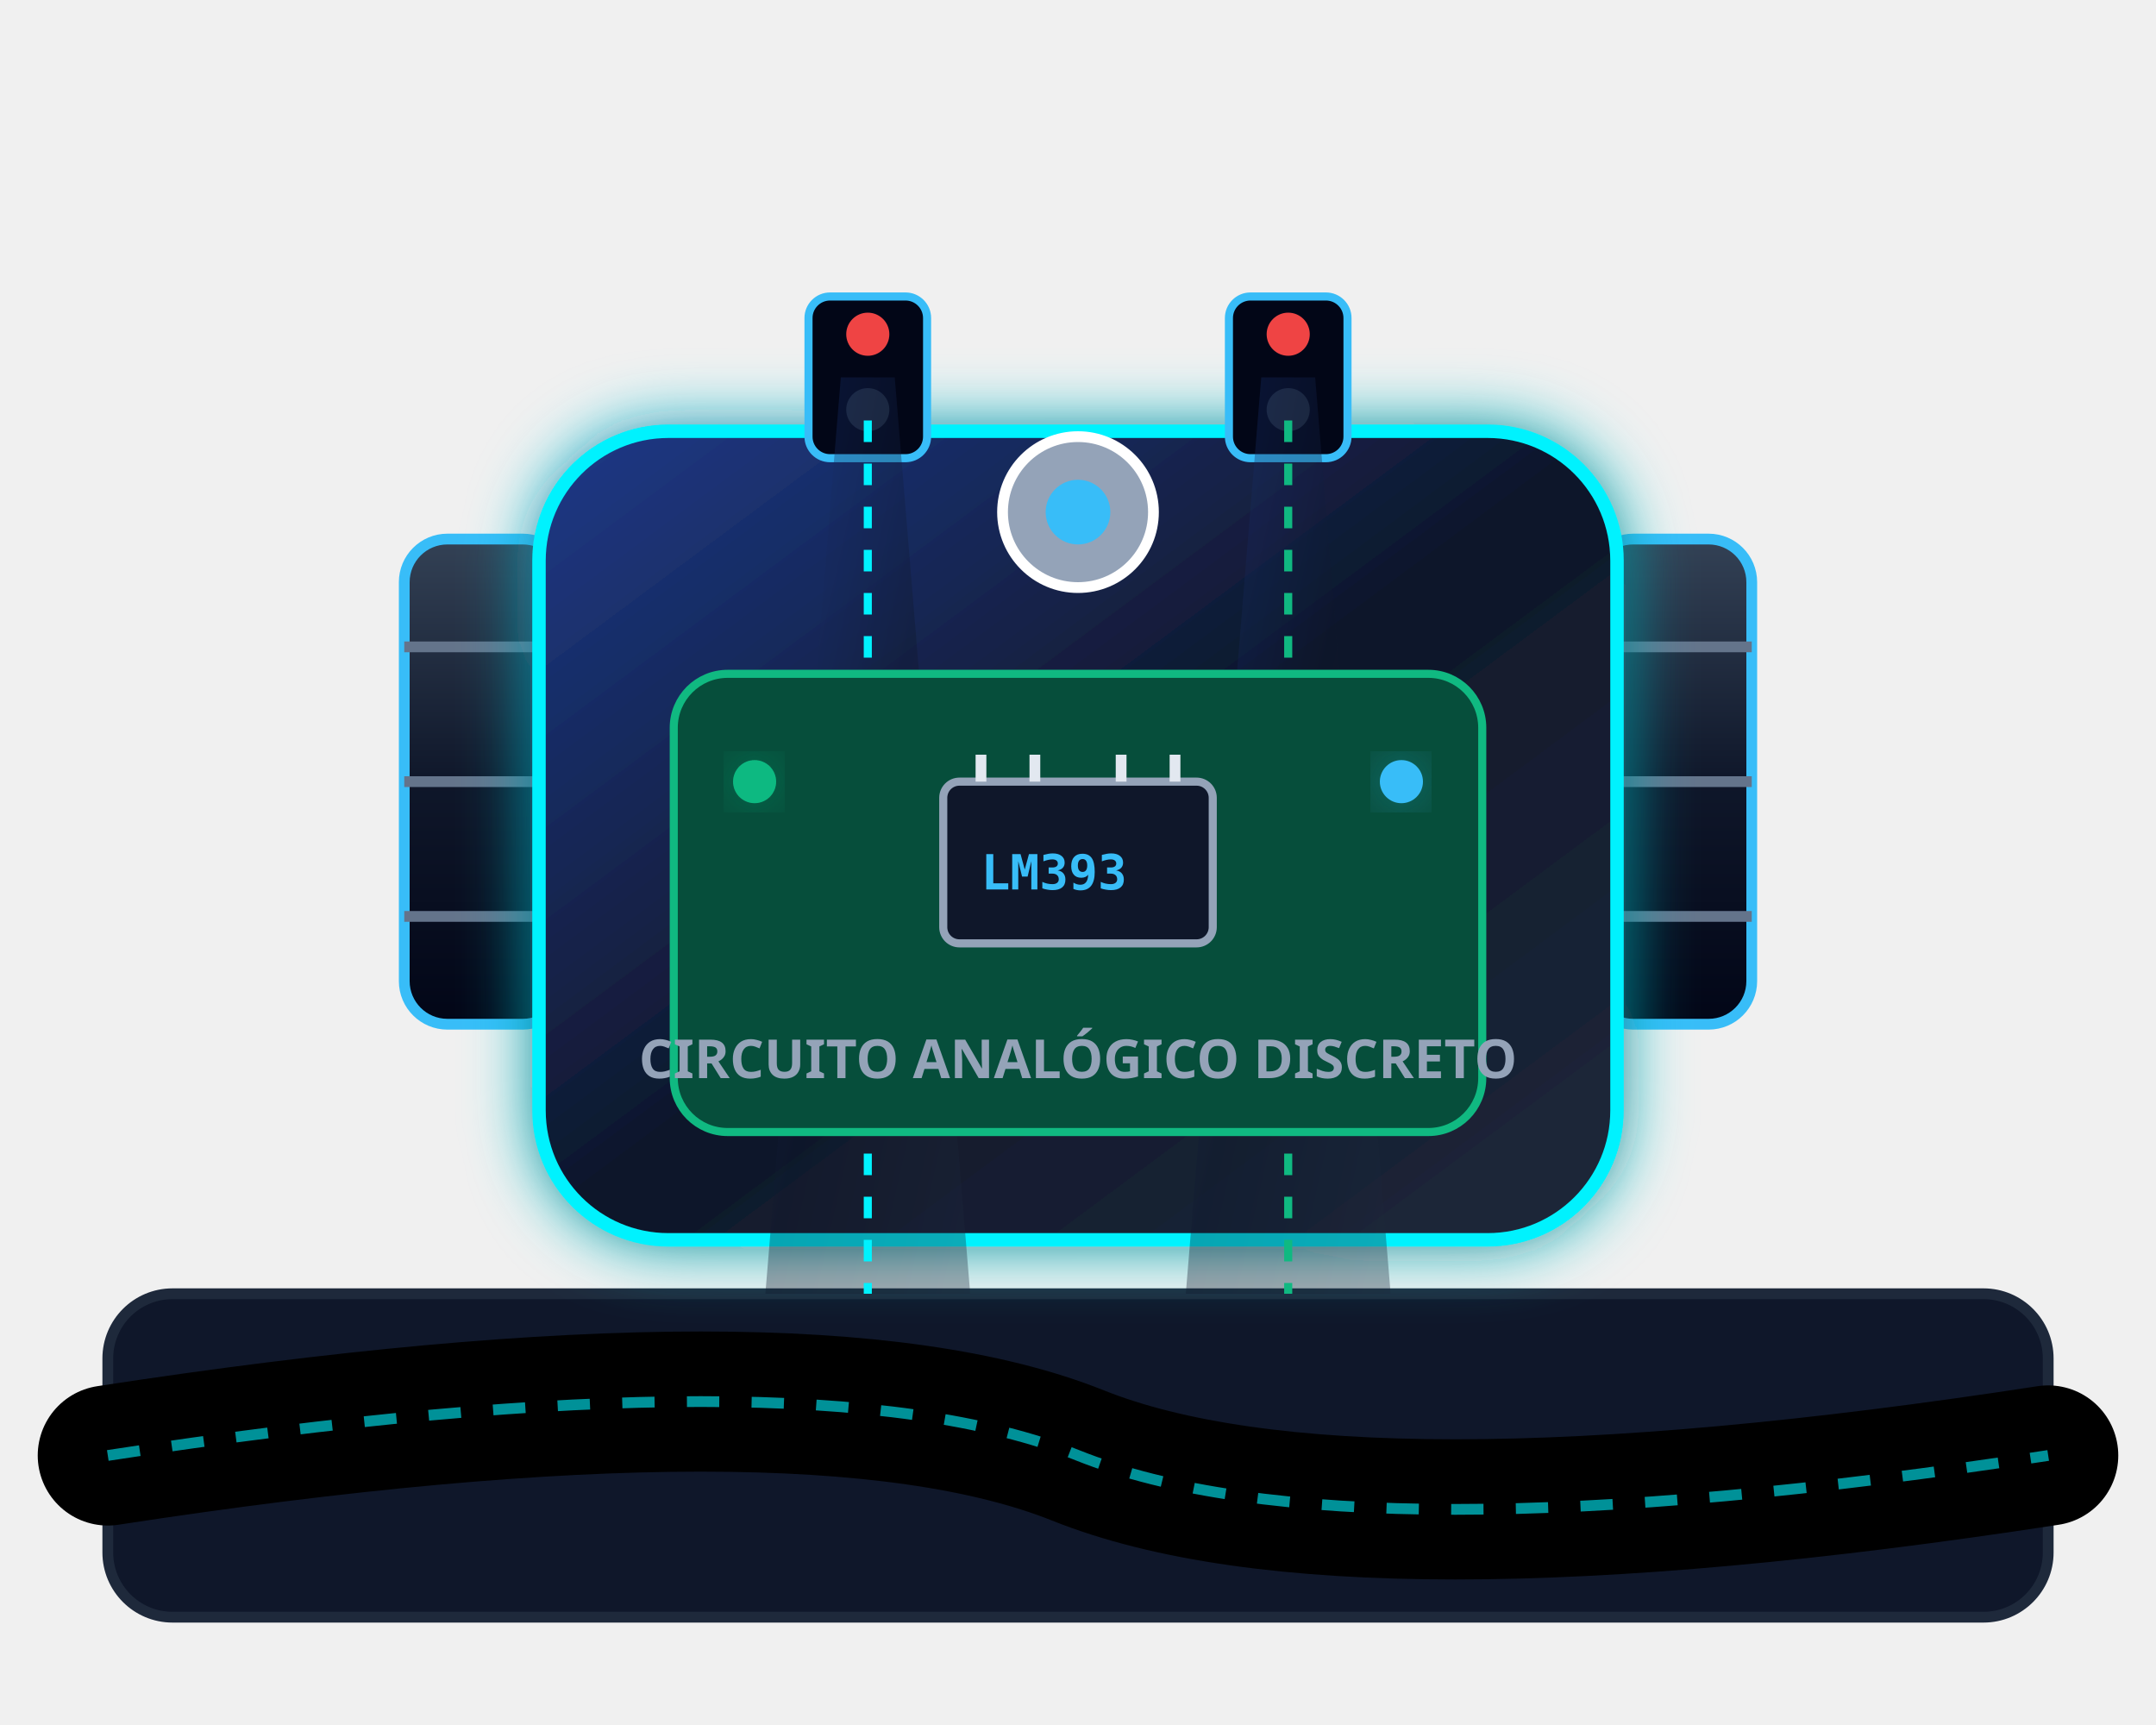
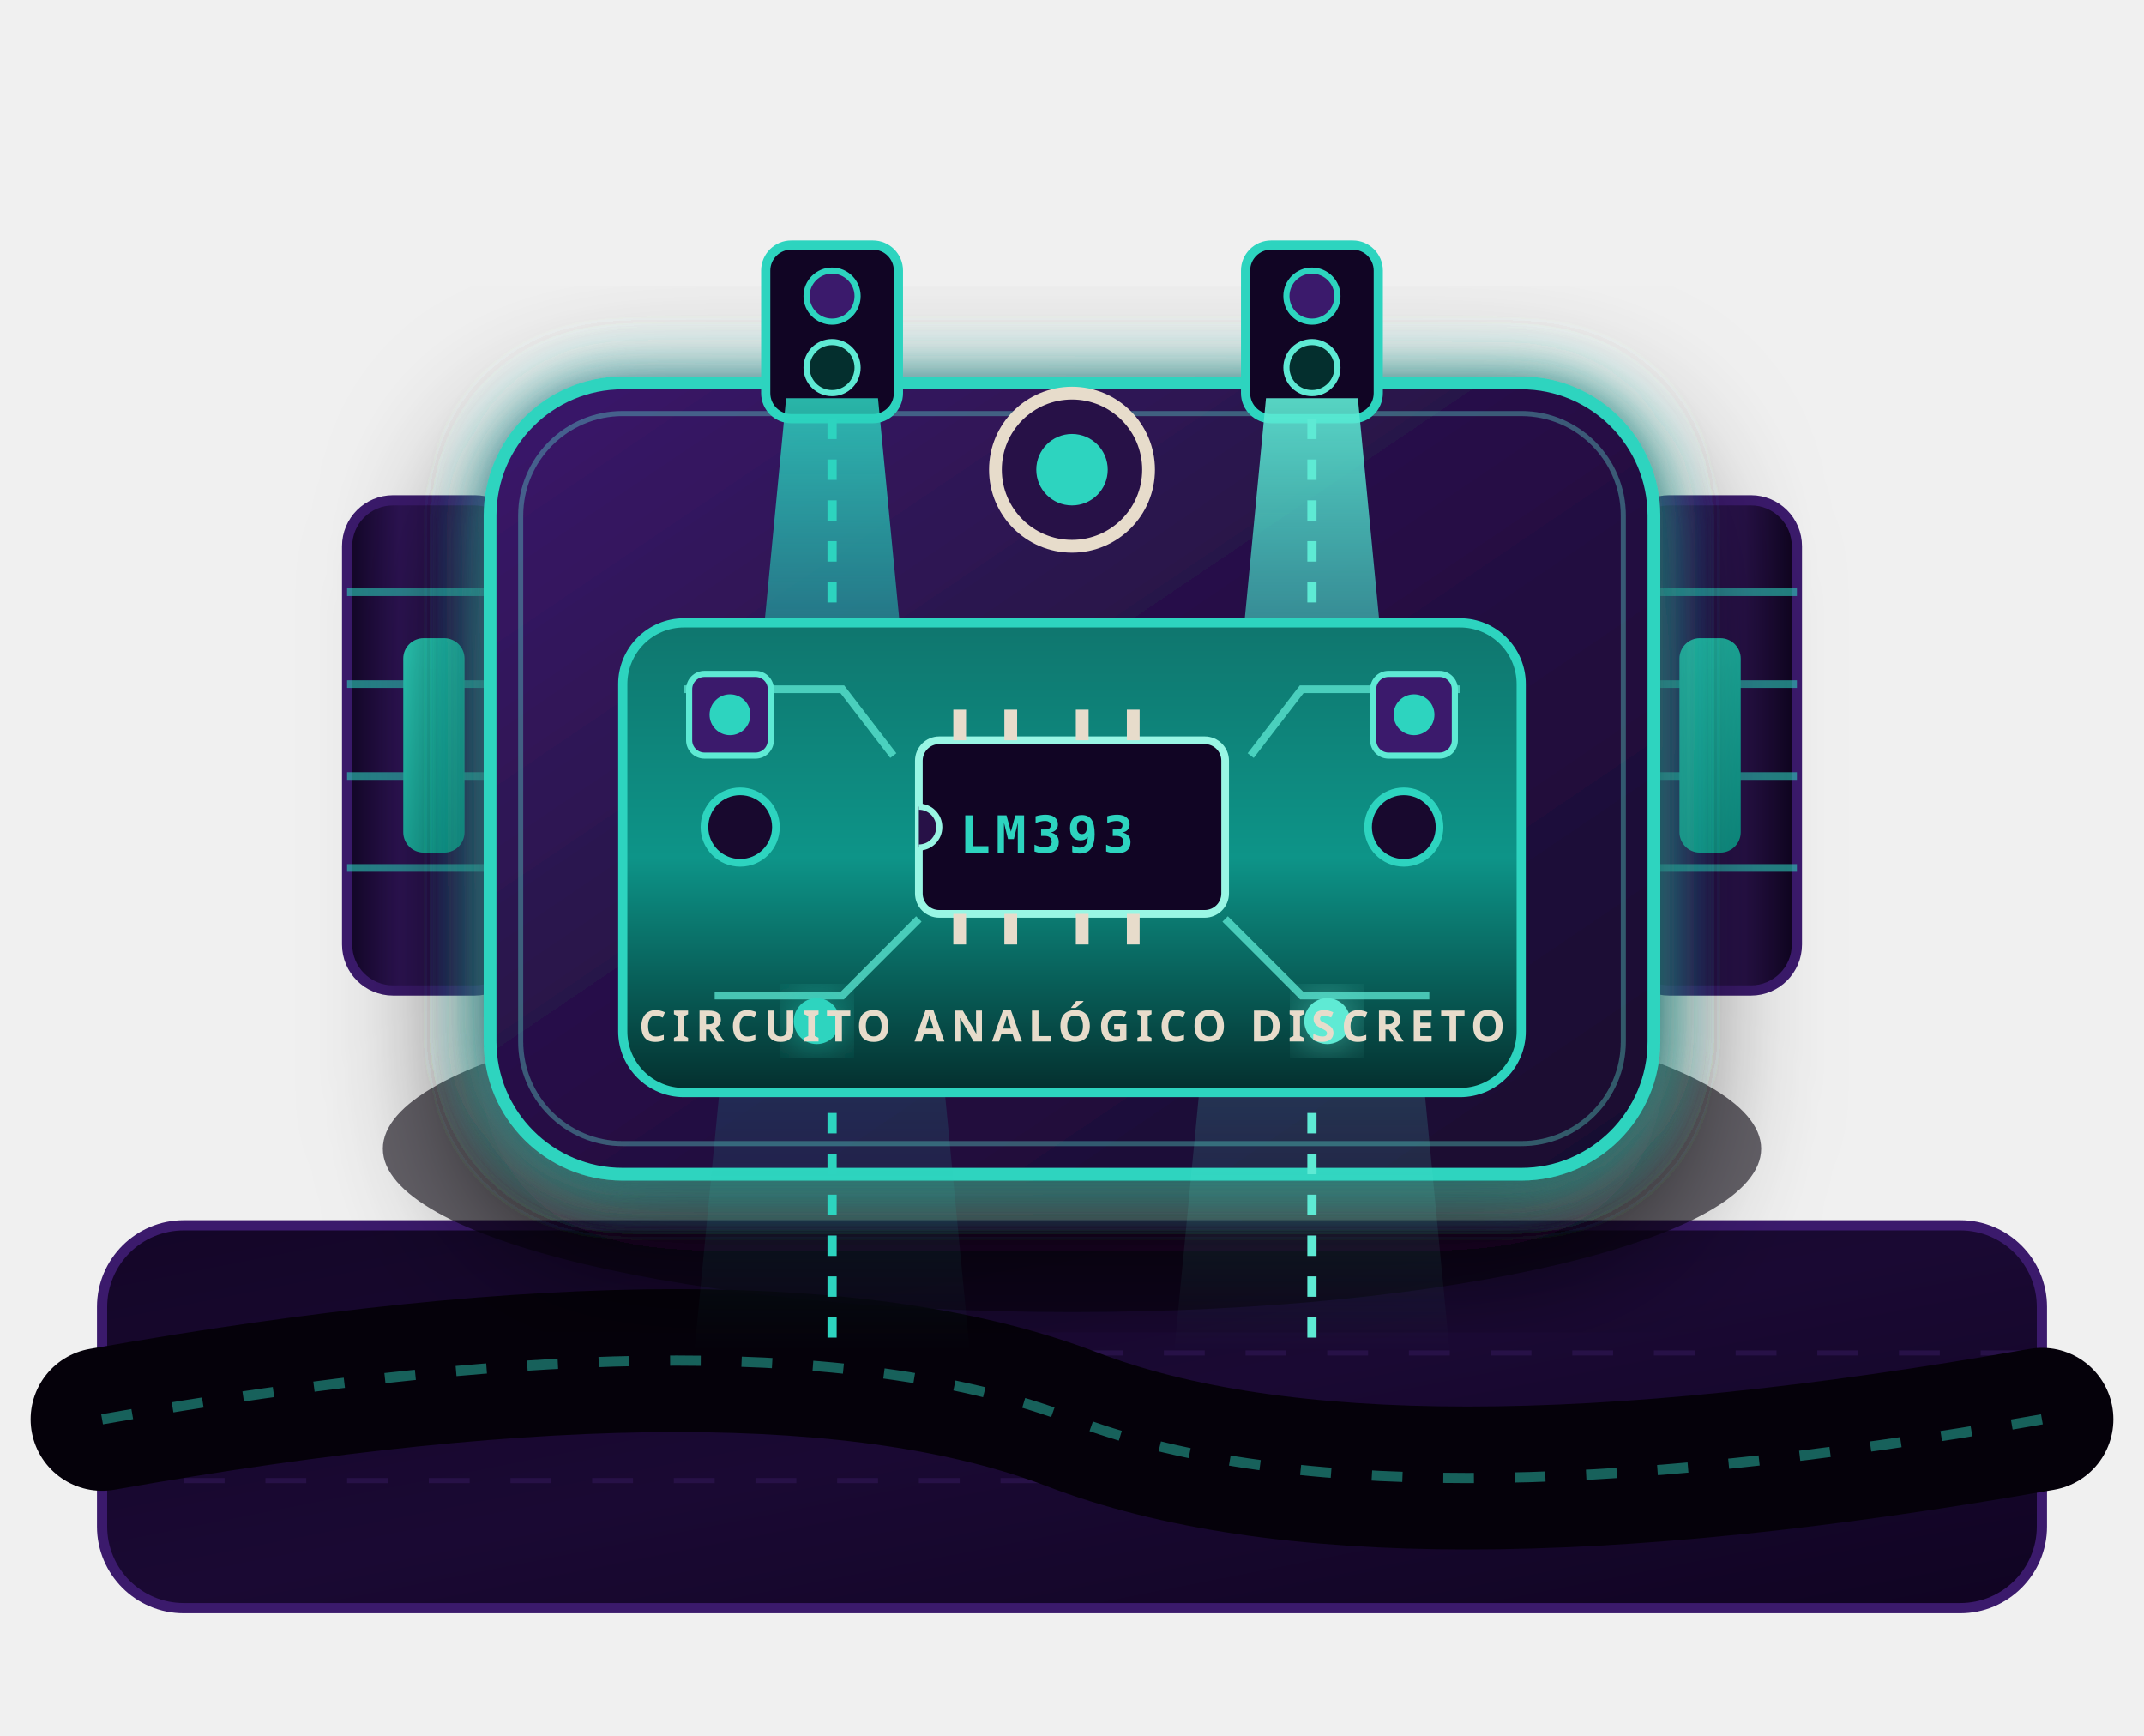
- <svg xmlns="http://www.w3.org/2000/svg" viewBox="0 0 400 320" width="100%" height="100%">
+ <svg xmlns="http://www.w3.org/2000/svg" viewBox="0 0 420 340" width="100%" height="100%">
  <defs>
+     <linearGradient id="trackGrad" x1="0%" y1="0%" x2="100%" y2="100%">
+       <stop offset="0%" stop-color="#140628" />
+       <stop offset="50%" stop-color="#1a0933" />
+       <stop offset="100%" stop-color="#100422" />
+     </linearGradient>
    <linearGradient id="chassisGrad" x1="0%" y1="0%" x2="100%" y2="100%">
-       <stop offset="0%" stop-color="#1e3a8a" />
-       <stop offset="50%" stop-color="#0f172a" />
-       <stop offset="100%" stop-color="#1e293b" />
+       <stop offset="0%" stop-color="#3b1a6c" />
+       <stop offset="45%" stop-color="#271147" />
+       <stop offset="100%" stop-color="#18092e" />
    </linearGradient>
-     <linearGradient id="wheelGrad" x1="0%" y1="0%" x2="0%" y2="100%">
-       <stop offset="0%" stop-color="#334155" />
-       <stop offset="50%" stop-color="#0f172a" />
-       <stop offset="100%" stop-color="#020617" />
+     <linearGradient id="pcbGrad" x1="0%" y1="0%" x2="0%" y2="100%">
+       <stop offset="0%" stop-color="#0f766e" />
+       <stop offset="50%" stop-color="#0d9488" />
+       <stop offset="100%" stop-color="#042f2e" />
    </linearGradient>
-     <filter id="neonGlow" x="-20%" y="-20%" width="140%" height="140%">
-       <feGaussianBlur stdDeviation="6" result="blur" />
+     <linearGradient id="tireGrad" x1="0%" y1="0%" x2="100%" y2="0%">
+       <stop offset="0%" stop-color="#110524" />
+       <stop offset="30%" stop-color="#2d1354" />
+       <stop offset="70%" stop-color="#271147" />
+       <stop offset="100%" stop-color="#0d031c" />
+     </linearGradient>
+     <linearGradient id="rimGrad" x1="0%" y1="0%" x2="100%" y2="100%">
+       <stop offset="0%" stop-color="#2dd4bf" />
+       <stop offset="100%" stop-color="#0d9488" />
+     </linearGradient>
+     <linearGradient id="beamLeft" x1="0%" y1="0%" x2="0%" y2="100%">
+       <stop offset="0%" stop-color="#2dd4bf" stop-opacity="0.85" />
+       <stop offset="40%" stop-color="#14b8a6" stop-opacity="0.35" />
+       <stop offset="100%" stop-color="#2dd4bf" stop-opacity="0.0" />
+     </linearGradient>
+     <linearGradient id="beamRight" x1="0%" y1="0%" x2="0%" y2="100%">
+       <stop offset="0%" stop-color="#5eead4" stop-opacity="0.9" />
+       <stop offset="40%" stop-color="#2dd4bf" stop-opacity="0.4" />
+       <stop offset="100%" stop-color="#5eead4" stop-opacity="0.0" />
+     </linearGradient>
+     <filter id="aquaGlow" x="-30%" y="-30%" width="160%" height="160%">
+       <feGaussianBlur stdDeviation="5" result="blur" />
      <feMerge>
        <feMergeNode in="blur" />
        <feMergeNode in="SourceGraphic" />
      </feMerge>
    </filter>
+     <filter id="chassisShadow" x="-20%" y="-20%" width="140%" height="140%">
+       <feDropShadow dx="0" dy="12" stdDeviation="14" flood-color="#090117" flood-opacity="0.75" />
+     </filter>
  </defs>
-   <rect x="20" y="240" width="360" height="60" rx="12" fill="#0f172a" stroke="#1e293b" stroke-width="2" />
-   <path d="M 20 270 Q 150 250 200 270 T 380 270" stroke="#000000" stroke-width="26" fill="none" stroke-linecap="round" />
-   <path d="M 20 270 Q 150 250 200 270 T 380 270" stroke="#00f2fe" stroke-width="2" fill="none" stroke-dasharray="6,6" opacity="0.6" />
-   <rect x="75" y="100" width="30" height="90" rx="8" fill="url(#wheelGrad)" stroke="#38bdf8" stroke-width="2" />
-   <line x1="75" y1="120" x2="105" y2="120" stroke="#64748b" stroke-width="2" />
-   <line x1="75" y1="145" x2="105" y2="145" stroke="#64748b" stroke-width="2" />
-   <line x1="75" y1="170" x2="105" y2="170" stroke="#64748b" stroke-width="2" />
-   <rect x="295" y="100" width="30" height="90" rx="8" fill="url(#wheelGrad)" stroke="#38bdf8" stroke-width="2" />
-   <line x1="295" y1="120" x2="325" y2="120" stroke="#64748b" stroke-width="2" />
-   <line x1="295" y1="145" x2="325" y2="145" stroke="#64748b" stroke-width="2" />
-   <line x1="295" y1="170" x2="325" y2="170" stroke="#64748b" stroke-width="2" />
-   <rect x="100" y="80" width="200" height="150" rx="24" fill="url(#chassisGrad)" stroke="#00f2fe" stroke-width="2.5" filter="url(#neonGlow)" />
-   <circle cx="200" cy="95" r="14" fill="#94a3b8" stroke="#ffffff" stroke-width="2" />
-   <circle cx="200" cy="95" r="6" fill="#38bdf8" />
-   <rect x="150" y="55" width="22" height="30" rx="4" fill="#020617" stroke="#38bdf8" stroke-width="1.5" />
-   <circle cx="161" cy="62" r="4" fill="#ef4444" />
-   <circle cx="161" cy="76" r="4" fill="#1e293b" />
-   <rect x="228" y="55" width="22" height="30" rx="4" fill="#020617" stroke="#38bdf8" stroke-width="1.5" />
-   <circle cx="239" cy="62" r="4" fill="#ef4444" />
-   <circle cx="239" cy="76" r="4" fill="#1e293b" />
-   <polygon points="156,70 166,70 180,240 142,240" fill="url(#chassisGrad)" opacity="0.35" />
-   <line x1="161" y1="78" x2="161" y2="240" stroke="#00f2fe" stroke-width="1.5" stroke-dasharray="4,4" />
-   <polygon points="234,70 244,70 258,240 220,240" fill="url(#chassisGrad)" opacity="0.35" />
-   <line x1="239" y1="78" x2="239" y2="240" stroke="#10b981" stroke-width="1.5" stroke-dasharray="4,4" />
-   <rect x="125" y="125" width="150" height="85" rx="10" fill="#064e3b" stroke="#10b981" stroke-width="1.5" />
-   <rect x="175" y="145" width="50" height="30" rx="3" fill="#0f172a" stroke="#94a3b8" stroke-width="1.5" />
-   <text x="182" y="165" font-family="monospace" font-size="9" fill="#38bdf8" font-weight="bold">LM393</text>
-   <line x1="182" y1="140" x2="182" y2="145" stroke="#e2e8f0" stroke-width="2" />
-   <line x1="192" y1="140" x2="192" y2="145" stroke="#e2e8f0" stroke-width="2" />
-   <line x1="208" y1="140" x2="208" y2="145" stroke="#e2e8f0" stroke-width="2" />
-   <line x1="218" y1="140" x2="218" y2="145" stroke="#e2e8f0" stroke-width="2" />
-   <circle cx="140" cy="145" r="4" fill="#10b981" filter="url(#neonGlow)" />
-   <circle cx="260" cy="145" r="4" fill="#38bdf8" filter="url(#neonGlow)" />
-   <text x="200" y="200" font-family="sans-serif" font-size="10" fill="#94a3b8" text-anchor="middle" font-weight="600">CIRCUITO ANALÓGICO DISCRETO</text>
+   <rect x="20" y="240" width="380" height="75" rx="16" fill="url(#trackGrad)" stroke="#3b1a6c" stroke-width="2" />
+   <line x1="20" y1="265" x2="400" y2="265" stroke="#271147" stroke-width="1" stroke-dasharray="8,8" />
+   <line x1="20" y1="290" x2="400" y2="290" stroke="#271147" stroke-width="1" stroke-dasharray="8,8" />
+   <path d="M 20 278 Q 150 255 210 278 T 400 278" stroke="#05010a" stroke-width="28" fill="none" stroke-linecap="round" />
+   <path d="M 20 278 Q 150 255 210 278 T 400 278" stroke="#2dd4bf" stroke-width="2" fill="none" stroke-dasharray="6,8" opacity="0.45" />
+   <ellipse cx="210" cy="225" rx="135" ry="32" fill="#06010e" opacity="0.6" />
+   <g id="leftWheel">
+     <rect x="68" y="98" width="34" height="96" rx="9" fill="url(#tireGrad)" stroke="#3b1a6c" stroke-width="2" />
+     <line x1="68" y1="116" x2="102" y2="116" stroke="#2dd4bf" stroke-width="1.5" opacity="0.6" />
+     <line x1="68" y1="134" x2="102" y2="134" stroke="#2dd4bf" stroke-width="1.5" opacity="0.6" />
+     <line x1="68" y1="152" x2="102" y2="152" stroke="#2dd4bf" stroke-width="1.5" opacity="0.6" />
+     <line x1="68" y1="170" x2="102" y2="170" stroke="#2dd4bf" stroke-width="1.5" opacity="0.6" />
+     <rect x="79" y="125" width="12" height="42" rx="4" fill="url(#rimGrad)" />
+   </g>
+   <g id="rightWheel">
+     <rect x="318" y="98" width="34" height="96" rx="9" fill="url(#tireGrad)" stroke="#3b1a6c" stroke-width="2" />
+     <line x1="318" y1="116" x2="352" y2="116" stroke="#2dd4bf" stroke-width="1.5" opacity="0.6" />
+     <line x1="318" y1="134" x2="352" y2="134" stroke="#2dd4bf" stroke-width="1.5" opacity="0.6" />
+     <line x1="318" y1="152" x2="352" y2="152" stroke="#2dd4bf" stroke-width="1.5" opacity="0.6" />
+     <line x1="318" y1="170" x2="352" y2="170" stroke="#2dd4bf" stroke-width="1.5" opacity="0.6" />
+     <rect x="329" y="125" width="12" height="42" rx="4" fill="url(#rimGrad)" />
+   </g>
+   <g filter="url(#chassisShadow)">
+     <rect x="96" y="75" width="228" height="155" rx="26" fill="url(#chassisGrad)" stroke="#2dd4bf" stroke-width="2.5" filter="url(#aquaGlow)" />
+     <rect x="102" y="81" width="216" height="143" rx="20" fill="none" stroke="#5eead4" stroke-width="1" opacity="0.35" />
+   </g>
+   <circle cx="210" cy="92" r="15" fill="#271147" stroke="#e7dccb" stroke-width="2.5" />
+   <circle cx="210" cy="92" r="7" fill="#2dd4bf" />
+   <g id="sensorLeft">
+     <rect x="150" y="48" width="26" height="34" rx="5" fill="#110524" stroke="#2dd4bf" stroke-width="1.8" />
+     <circle cx="163" cy="58" r="5" fill="#3b1a6c" stroke="#2dd4bf" stroke-width="1.2" />
+     <circle cx="163" cy="72" r="5" fill="#042f2e" stroke="#5eead4" stroke-width="1.2" />
+   </g>
+   <g id="sensorRight">
+     <rect x="244" y="48" width="26" height="34" rx="5" fill="#110524" stroke="#2dd4bf" stroke-width="1.8" />
+     <circle cx="257" cy="58" r="5" fill="#3b1a6c" stroke="#2dd4bf" stroke-width="1.2" />
+     <circle cx="257" cy="72" r="5" fill="#042f2e" stroke="#5eead4" stroke-width="1.2" />
+   </g>
+   <polygon points="154,78 172,78 190,265 136,265" fill="url(#beamLeft)" />
+   <line x1="163" y1="82" x2="163" y2="265" stroke="#2dd4bf" stroke-width="1.8" stroke-dasharray="4,4" />
+   <polygon points="248,78 266,78 284,265 230,265" fill="url(#beamRight)" />
+   <line x1="257" y1="82" x2="257" y2="265" stroke="#5eead4" stroke-width="1.8" stroke-dasharray="4,4" />
+   <rect x="122" y="122" width="176" height="92" rx="12" fill="url(#pcbGrad)" stroke="#2dd4bf" stroke-width="1.8" />
+   <path d="M 134 135 L 165 135 L 175 148" stroke="#5eead4" stroke-width="1.5" fill="none" opacity="0.75" />
+   <path d="M 286 135 L 255 135 L 245 148" stroke="#5eead4" stroke-width="1.5" fill="none" opacity="0.75" />
+   <path d="M 140 195 L 165 195 L 180 180" stroke="#5eead4" stroke-width="1.5" fill="none" opacity="0.75" />
+   <path d="M 280 195 L 255 195 L 240 180" stroke="#5eead4" stroke-width="1.5" fill="none" opacity="0.75" />
+   <rect x="180" y="145" width="60" height="34" rx="4" fill="#110524" stroke="#99f6e4" stroke-width="1.5" />
+   <path d="M 180 158 A 4 4 0 0 1 180 166" fill="#271147" stroke="#99f6e4" stroke-width="1.2" />
+   <text x="188" y="167" font-family="'IBM Plex Mono', monospace" font-size="10" fill="#2dd4bf" font-weight="700" letter-spacing="1">LM393</text>
+   <line x1="188" y1="139" x2="188" y2="145" stroke="#e7dccb" stroke-width="2.5" />
+   <line x1="198" y1="139" x2="198" y2="145" stroke="#e7dccb" stroke-width="2.5" />
+   <line x1="212" y1="139" x2="212" y2="145" stroke="#e7dccb" stroke-width="2.5" />
+   <line x1="222" y1="139" x2="222" y2="145" stroke="#e7dccb" stroke-width="2.5" />
+   <line x1="188" y1="179" x2="188" y2="185" stroke="#e7dccb" stroke-width="2.5" />
+   <line x1="198" y1="179" x2="198" y2="185" stroke="#e7dccb" stroke-width="2.5" />
+   <line x1="212" y1="179" x2="212" y2="185" stroke="#e7dccb" stroke-width="2.5" />
+   <line x1="222" y1="179" x2="222" y2="185" stroke="#e7dccb" stroke-width="2.5" />
+   <circle cx="145" cy="162" r="7" fill="#18092e" stroke="#2dd4bf" stroke-width="1.5" />
+   <circle cx="275" cy="162" r="7" fill="#18092e" stroke="#2dd4bf" stroke-width="1.5" />
+   <rect x="135" y="132" width="16" height="16" rx="3" fill="#3b1a6c" stroke="#5eead4" stroke-width="1.2" />
+   <circle cx="143" cy="140" r="4" fill="#2dd4bf" />
+   <rect x="269" y="132" width="16" height="16" rx="3" fill="#3b1a6c" stroke="#5eead4" stroke-width="1.2" />
+   <circle cx="277" cy="140" r="4" fill="#2dd4bf" />
+   <circle cx="160" cy="200" r="4.5" fill="#2dd4bf" filter="url(#aquaGlow)" />
+   <circle cx="260" cy="200" r="4.5" fill="#5eead4" filter="url(#aquaGlow)" />
+   <text x="210" y="204" font-family="'DM Sans', sans-serif" font-size="8.5" fill="#e7dccb" text-anchor="middle" font-weight="700" letter-spacing="1.2">CIRCUITO ANALÓGICO DISCRETO</text>
</svg>
